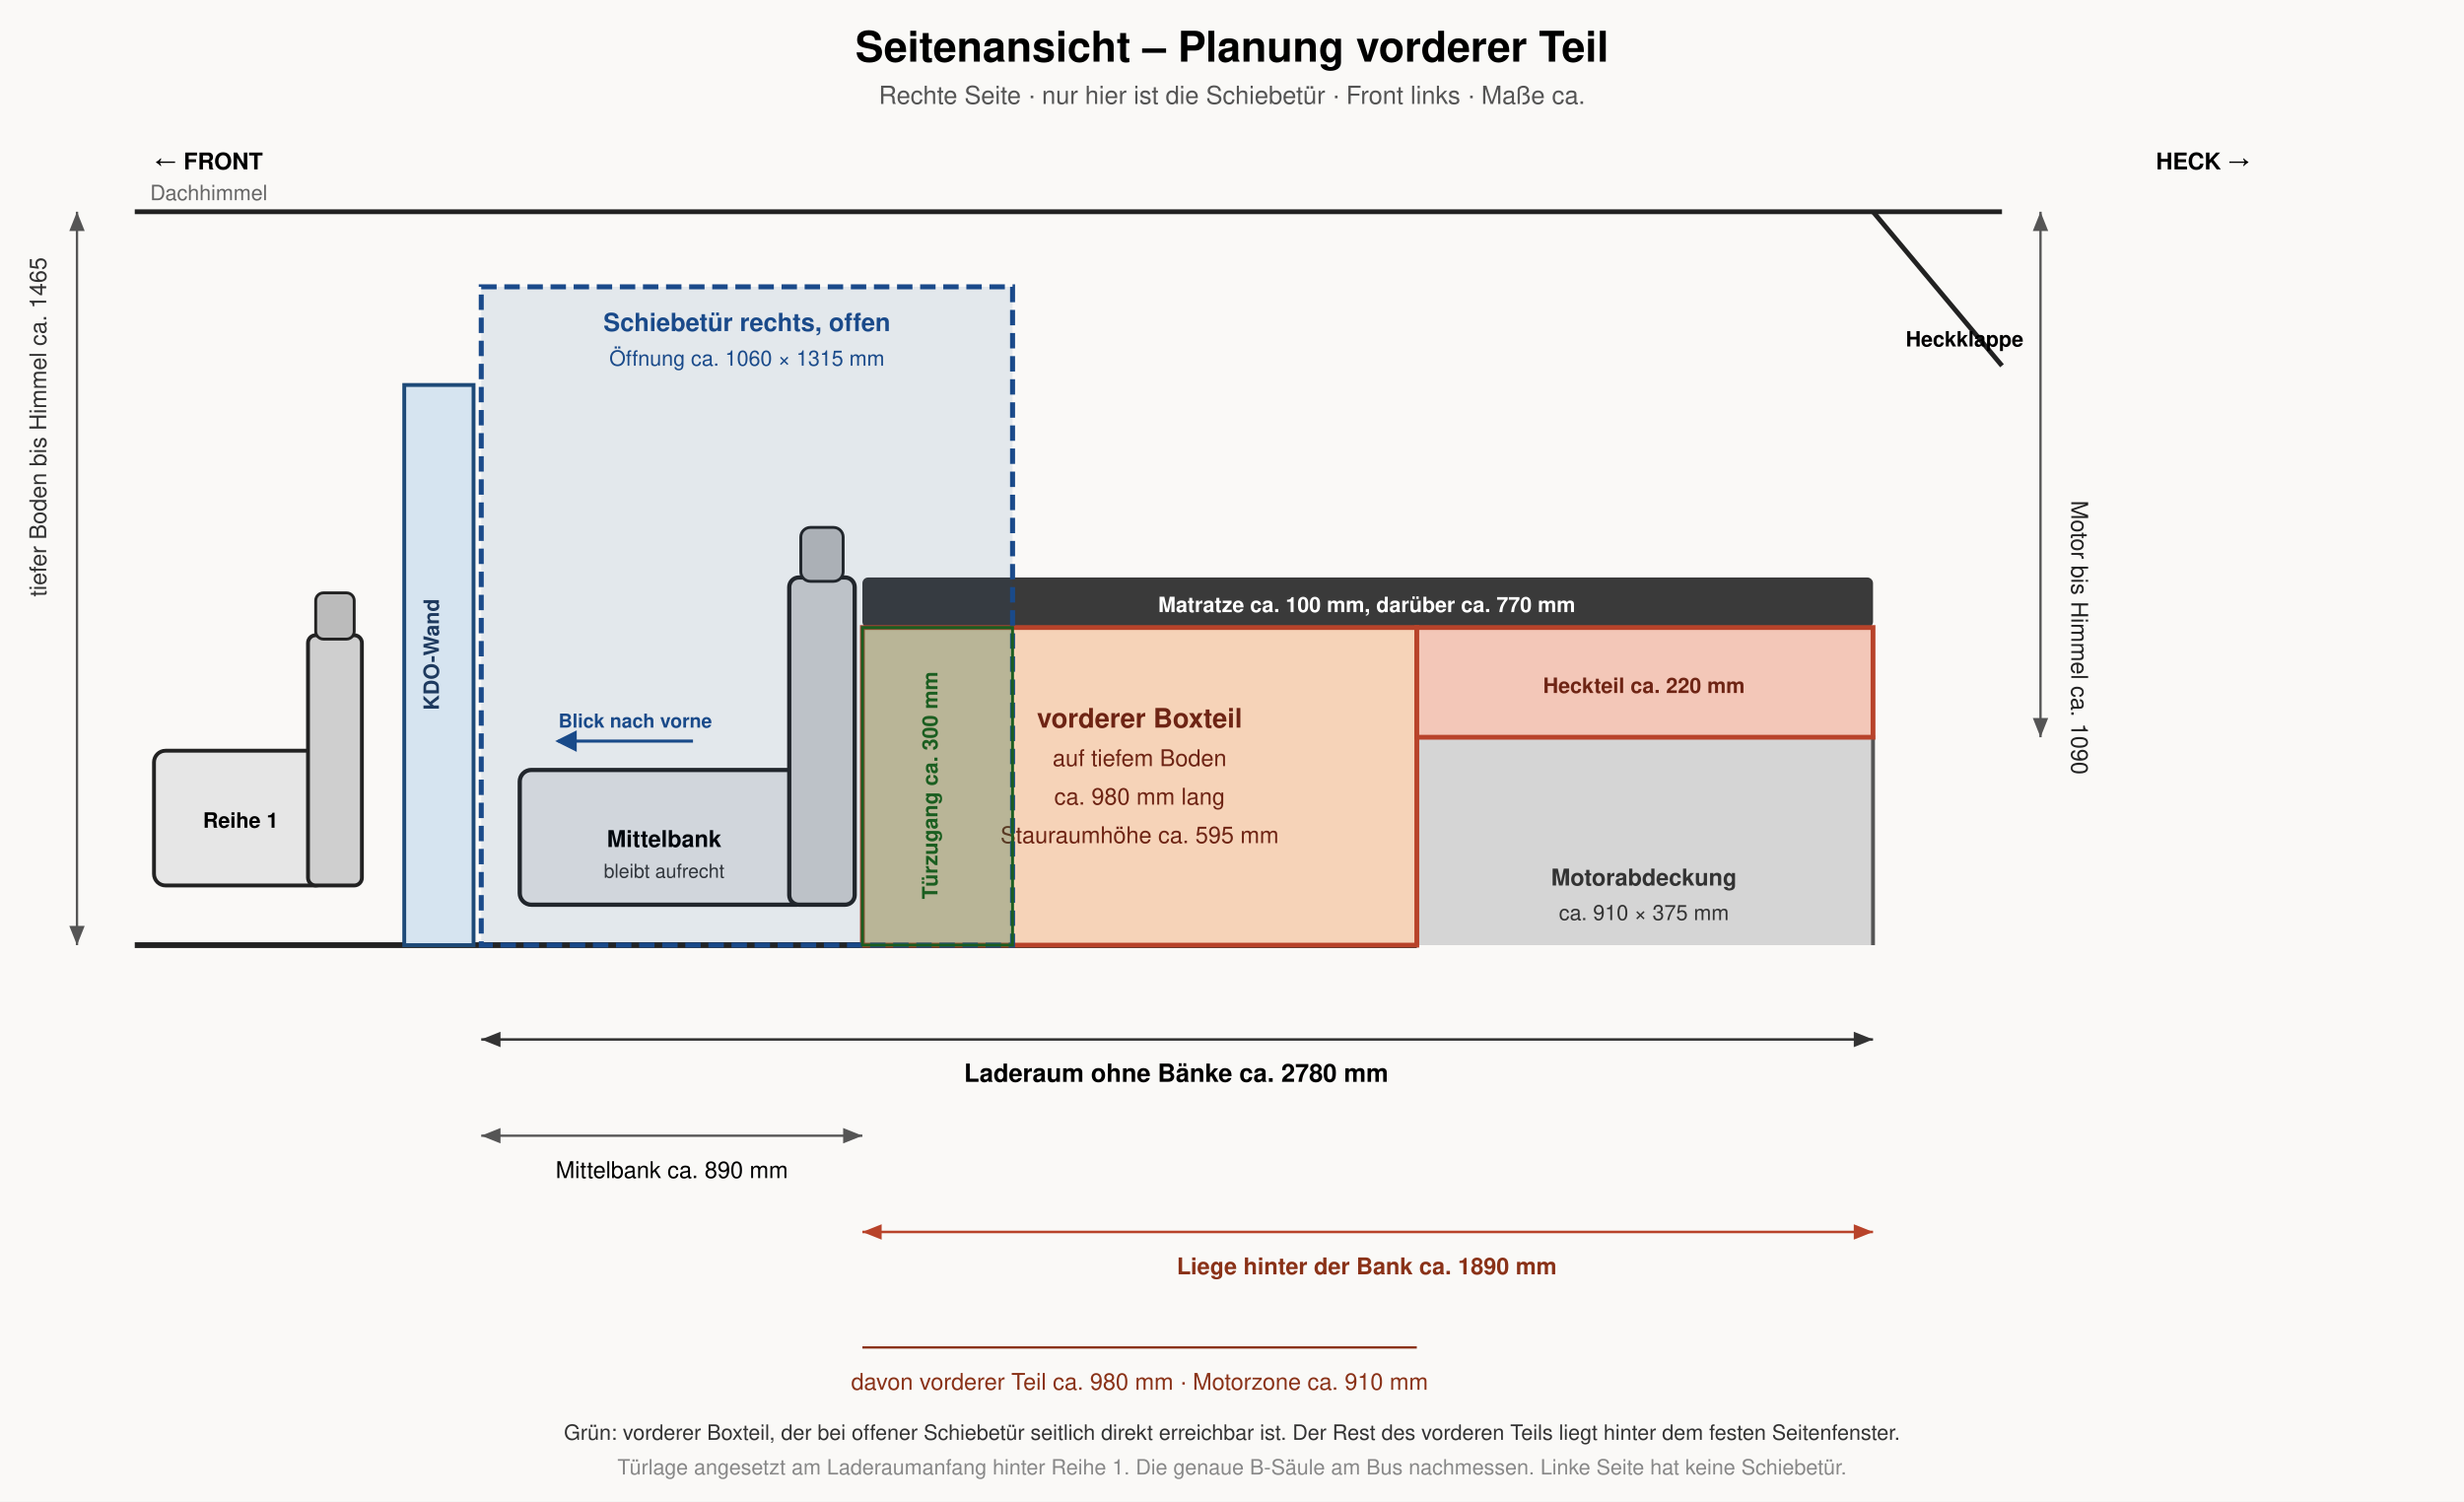
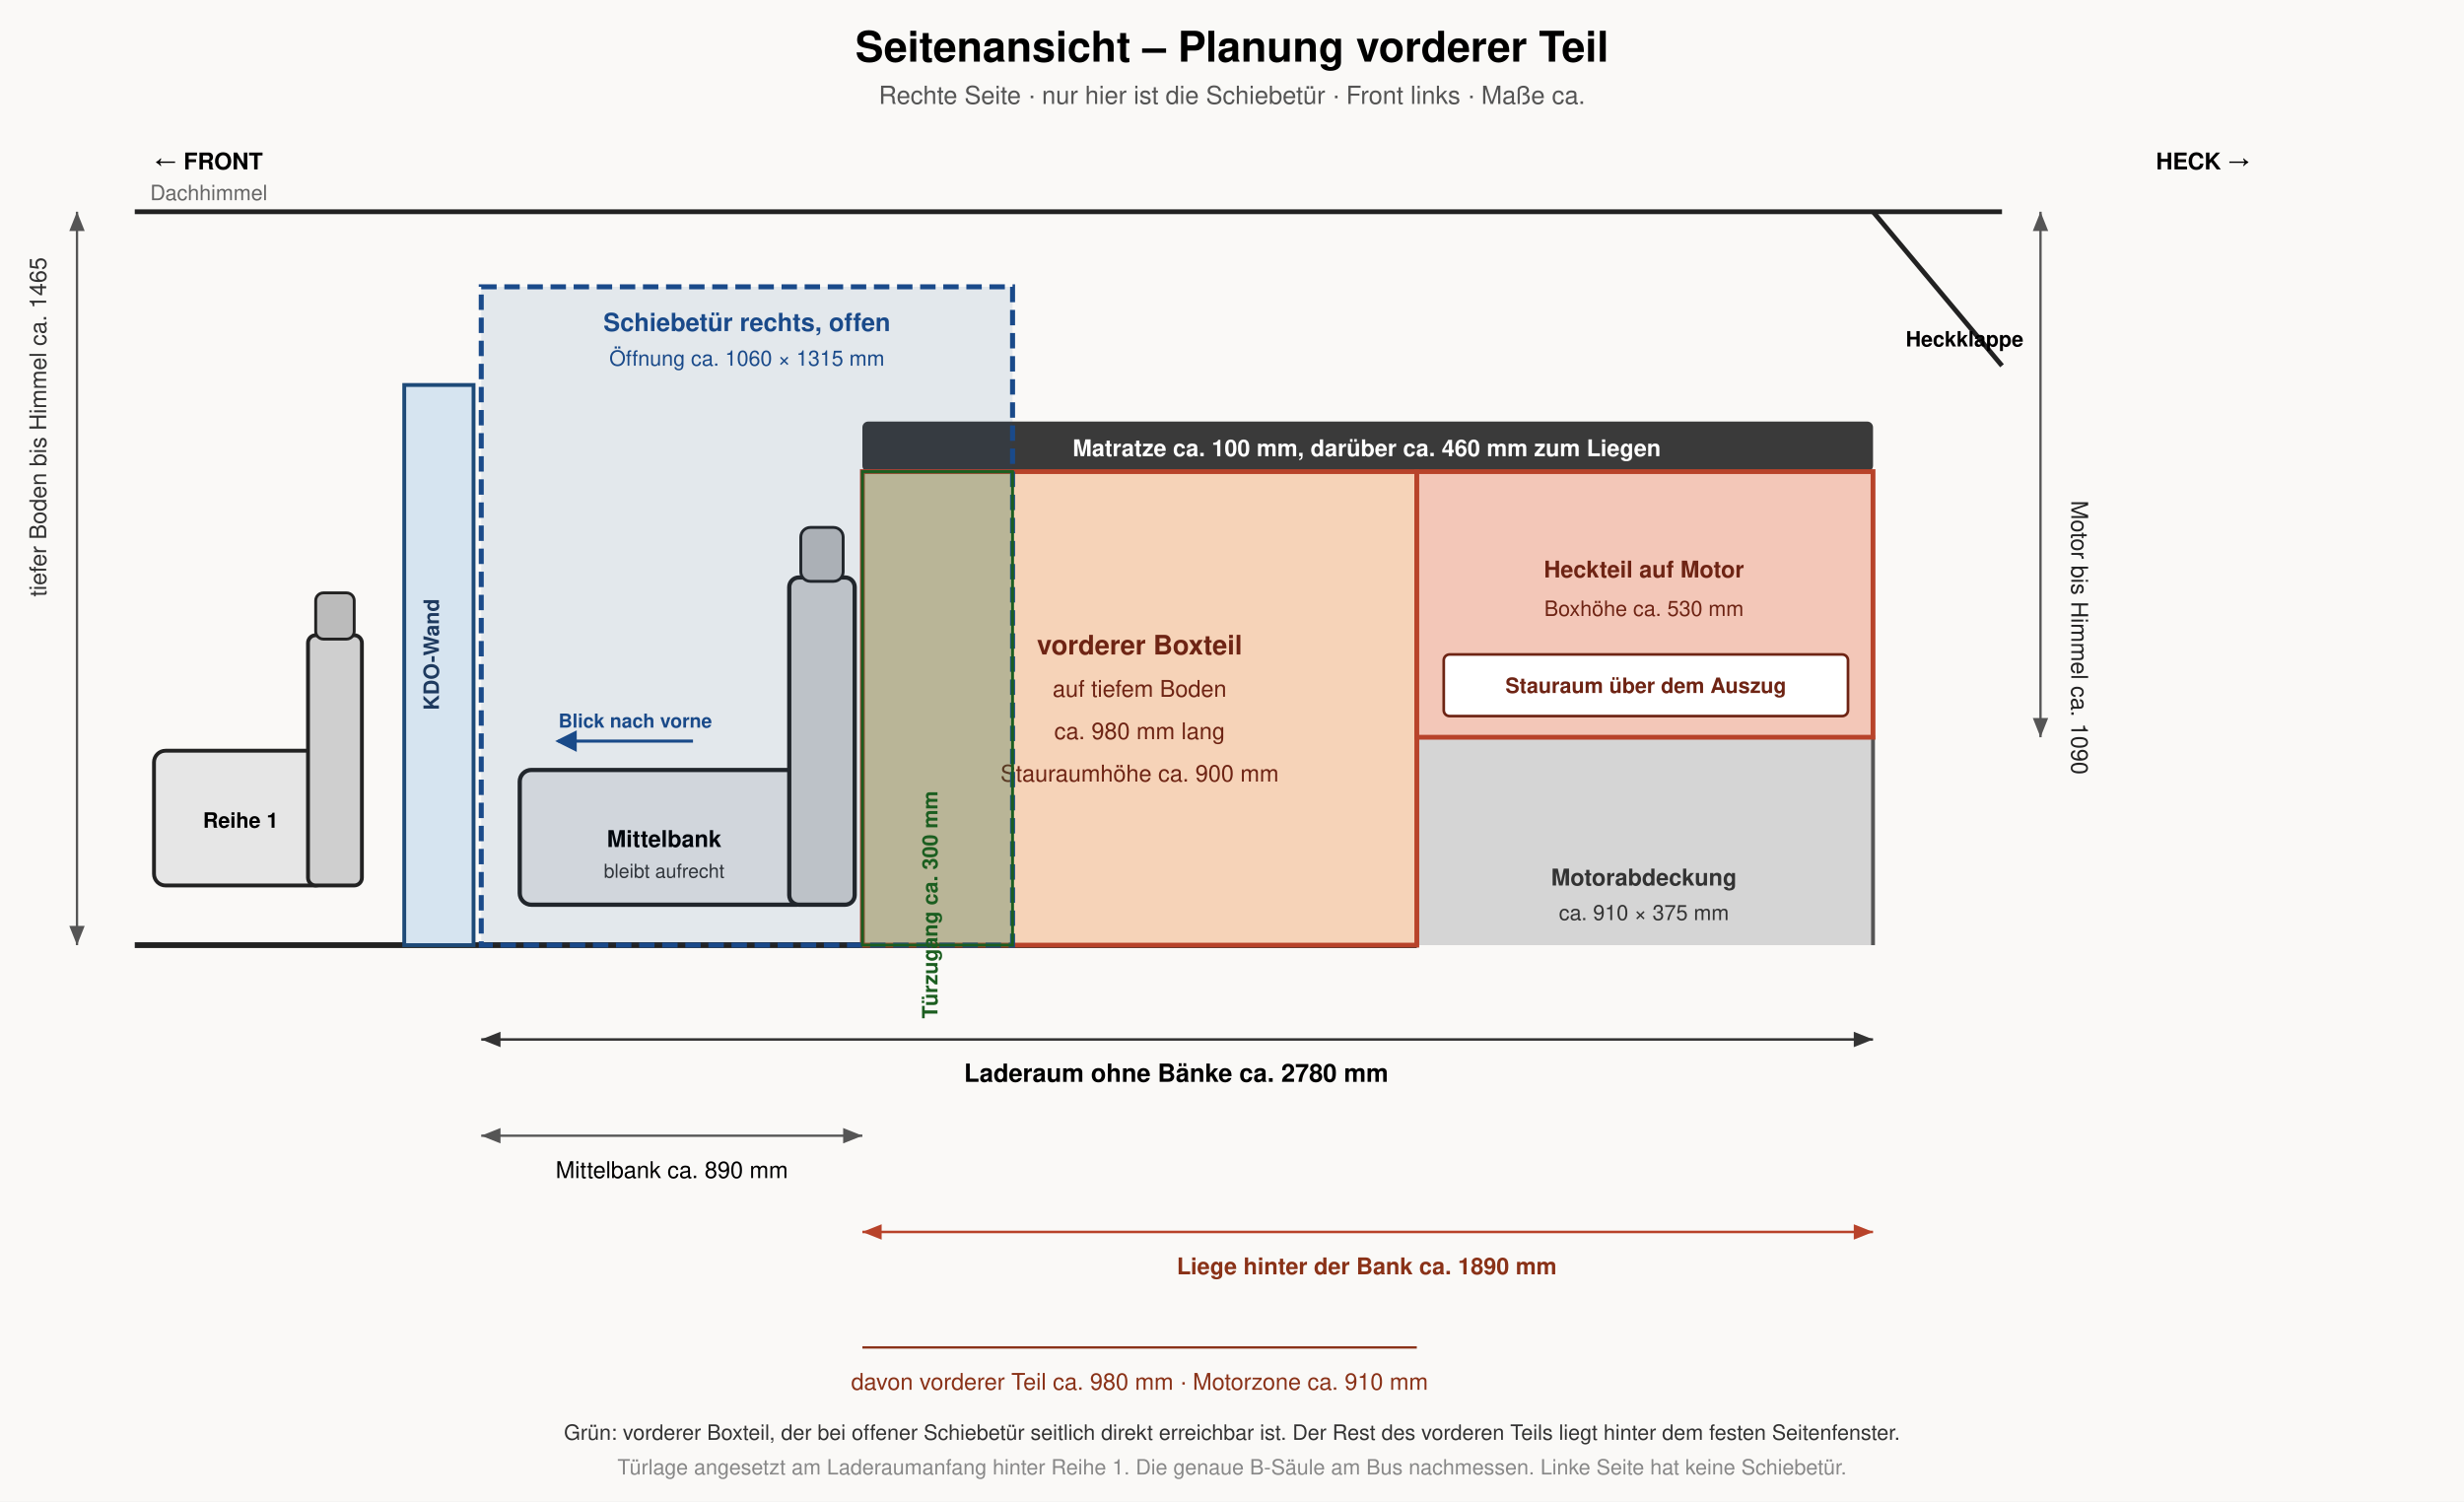
<svg xmlns="http://www.w3.org/2000/svg" viewBox="0 0 1280 780" font-family="Helvetica, Arial, sans-serif">
  <rect width="1280" height="780" fill="#faf9f7" />
  <text x="640" y="32" text-anchor="middle" font-size="22" font-weight="700">Seitenansicht – Planung vorderer Teil</text>
  <text x="640" y="54" text-anchor="middle" font-size="13" fill="#555">Rechte Seite · nur hier ist die Schiebetür · Front links · Maße ca.</text>
  <text x="80" y="88" font-size="12" font-weight="700">← FRONT</text>
  <text x="1120" y="88" font-size="12" font-weight="700">HECK →</text>
  <line x1="70" y1="110" x2="1040" y2="110" stroke="#222" stroke-width="2.5" />
  <line x1="70" y1="491" x2="736" y2="491" stroke="#222" stroke-width="3" />
  <text x="78" y="104" font-size="11" fill="#666">Dachhimmel</text>
  <path d="M736 491 L736 383 L973 383 L973 491" fill="#d5d5d5" stroke="#555" stroke-width="2" />
  <text x="854" y="460" text-anchor="middle" font-size="12" font-weight="700" fill="#333">Motorabdeckung</text>
  <text x="854" y="478" text-anchor="middle" font-size="11" fill="#333">ca. 910 × 375 mm</text>
  <rect x="80" y="390" width="90" height="70" rx="6" fill="#e6e6e6" stroke="#222" stroke-width="2" />
  <rect x="160" y="330" width="28" height="130" rx="4" fill="#cfcfcf" stroke="#222" stroke-width="2" />
  <rect x="164" y="308" width="20" height="24" rx="4" fill="#bbb" stroke="#222" stroke-width="1.5" />
  <text x="125" y="430" text-anchor="middle" font-size="11" font-weight="700">Reihe 1</text>
  <rect x="210" y="200" width="36" height="291" fill="#d6e4f0" stroke="#1e4a78" stroke-width="2" />
  <text x="228" y="340" text-anchor="middle" font-size="11" font-weight="700" fill="#1e3a5f" transform="rotate(-90 228 340)">KDO-Wand</text>
  <rect x="270" y="400" width="150" height="70" rx="6" fill="#e6e6e6" stroke="#222" stroke-width="2.2" />
  <rect x="410" y="300" width="34" height="170" rx="5" fill="#cfcfcf" stroke="#222" stroke-width="2.2" />
  <rect x="416" y="274" width="22" height="28" rx="5" fill="#bbb" stroke="#222" stroke-width="1.5" />
  <text x="345" y="440" text-anchor="middle" font-size="12" font-weight="700">Mittelbank</text>
  <text x="345" y="456" text-anchor="middle" font-size="10" fill="#333">bleibt aufrecht</text>
  <line x1="360" y1="385" x2="290" y2="385" stroke="#1a4a8a" stroke-width="1.6" marker-end="url(#fwd)" />
  <defs>
    <marker id="fwd" markerWidth="8" markerHeight="8" refX="6" refY="3.5" orient="auto">
      <path d="M0,0 L7,3.5 L0,7 Z" fill="#1a4a8a" />
    </marker>
  </defs>
  <text x="330" y="378" text-anchor="middle" font-size="10" font-weight="700" fill="#1a4a8a">Blick nach vorne</text>
-   <rect x="448" y="300" width="525" height="26" rx="3" fill="#3a3a3a" />
-   <text x="710" y="318" text-anchor="middle" font-size="11" font-weight="700" fill="#fff">Matratze ca. 100 mm, darüber ca. 770 mm</text>
-   <rect x="448" y="326" width="288" height="165" fill="#f6d3b8" stroke="#b8432a" stroke-width="2.5" />
-   <text x="592" y="378" text-anchor="middle" font-size="14" font-weight="700" fill="#6e2414">vorderer Boxteil</text>
-   <text x="592" y="398" text-anchor="middle" font-size="12" fill="#6e2414">auf tiefem Boden</text>
-   <text x="592" y="418" text-anchor="middle" font-size="12" fill="#6e2414">ca. 980 mm lang</text>
-   <text x="592" y="438" text-anchor="middle" font-size="12" fill="#6e2414">Stauraumhöhe ca. 595 mm</text>
-   <rect x="736" y="326" width="237" height="57" fill="#f3c7b8" stroke="#b8432a" stroke-width="2.5" />
-   <text x="854" y="360" text-anchor="middle" font-size="11" font-weight="700" fill="#6e2414">Heckteil ca. 220 mm</text>
+   <rect x="448" y="219" width="525" height="26" rx="3" fill="#3a3a3a" />
+   <text x="710" y="237" text-anchor="middle" font-size="12" font-weight="700" fill="#fff">Matratze ca. 100 mm, darüber ca. 460 mm zum Liegen</text>
+   <rect x="448" y="245" width="288" height="246" fill="#f6d3b8" stroke="#b8432a" stroke-width="2.5" />
+   <text x="592" y="340" text-anchor="middle" font-size="14" font-weight="700" fill="#6e2414">vorderer Boxteil</text>
+   <text x="592" y="362" text-anchor="middle" font-size="12" fill="#6e2414">auf tiefem Boden</text>
+   <text x="592" y="384" text-anchor="middle" font-size="12" fill="#6e2414">ca. 980 mm lang</text>
+   <text x="592" y="406" text-anchor="middle" font-size="12" fill="#6e2414">Stauraumhöhe ca. 900 mm</text>
+   <rect x="736" y="245" width="237" height="138" fill="#f3c7b8" stroke="#b8432a" stroke-width="2.5" />
+   <text x="854" y="300" text-anchor="middle" font-size="12" font-weight="700" fill="#6e2414">Heckteil auf Motor</text>
+   <text x="854" y="320" text-anchor="middle" font-size="11" fill="#6e2414">Boxhöhe ca. 530 mm</text>
+   <rect x="750" y="340" width="210" height="32" rx="3" fill="#fff" stroke="#6e2414" stroke-width="1.4" />
+   <text x="855" y="360" text-anchor="middle" font-size="11" font-weight="700" fill="#6e2414">Stauraum über dem Auszug</text>
  <rect x="250" y="149" width="276" height="342" fill="#1a4a8a" fill-opacity="0.10" stroke="#1a4a8a" stroke-width="2.6" stroke-dasharray="8 4" />
  <text x="388" y="172" text-anchor="middle" font-size="13" font-weight="700" fill="#1a4a8a">Schiebetür rechts, offen</text>
  <text x="388" y="190" text-anchor="middle" font-size="11" fill="#1a4a8a">Öffnung ca. 1060 × 1315 mm</text>
-   <rect x="448" y="326" width="78" height="165" fill="#2e7d32" fill-opacity="0.22" stroke="#1b5e20" stroke-width="1.5" />
-   <text x="487" y="408" text-anchor="middle" font-size="11" font-weight="700" fill="#1b5e20" transform="rotate(-90 487 408)">Türzugang ca. 300 mm</text>
+   <rect x="448" y="245" width="78" height="246" fill="#2e7d32" fill-opacity="0.22" stroke="#1b5e20" stroke-width="1.5" />
+   <text x="487" y="470" text-anchor="middle" font-size="11" font-weight="700" fill="#1b5e20" transform="rotate(-90 487 470)">Türzugang ca. 300 mm</text>
  <path d="M973 110 L1040 190" stroke="#222" stroke-width="2.5" fill="none" />
  <text x="990" y="180" font-size="11" font-weight="700">Heckklappe</text>
  <line x1="250" y1="540" x2="973" y2="540" stroke="#333" stroke-width="1.3" />
  <polygon points="250,540 260,536 260,544" fill="#333" />
  <polygon points="973,540 963,536 963,544" fill="#333" />
  <text x="611" y="562" text-anchor="middle" font-size="13" font-weight="700">Laderaum ohne Bänke ca. 2780 mm</text>
  <line x1="250" y1="590" x2="448" y2="590" stroke="#555" stroke-width="1.2" />
  <polygon points="250,590 260,586 260,594" fill="#555" />
  <polygon points="448,590 438,586 438,594" fill="#555" />
  <text x="349" y="612" text-anchor="middle" font-size="12">Mittelbank ca. 890 mm</text>
  <line x1="448" y1="640" x2="973" y2="640" stroke="#b8432a" stroke-width="1.3" />
  <polygon points="448,640 458,636 458,644" fill="#b8432a" />
  <polygon points="973,640 963,636 963,644" fill="#b8432a" />
  <text x="710" y="662" text-anchor="middle" font-size="12" font-weight="700" fill="#8a3218">Liege hinter der Bank ca. 1890 mm</text>
  <line x1="448" y1="700" x2="736" y2="700" stroke="#8a3218" stroke-width="1.2" />
  <text x="592" y="722" text-anchor="middle" font-size="12" fill="#8a3218">davon vorderer Teil ca. 980 mm · Motorzone ca. 910 mm</text>
  <line x1="40" y1="110" x2="40" y2="491" stroke="#555" stroke-width="1.2" />
  <polygon points="40,110 36,120 44,120" fill="#555" />
  <polygon points="40,491 36,481 44,481" fill="#555" />
  <text x="24" y="310" transform="rotate(-90 24 310)" font-size="12" fill="#333">tiefer Boden bis Himmel ca. 1465</text>
  <line x1="1060" y1="110" x2="1060" y2="383" stroke="#555" stroke-width="1.2" />
  <polygon points="1060,110 1056,120 1064,120" fill="#555" />
  <polygon points="1060,383 1056,373 1064,373" fill="#555" />
  <text x="1076" y="260" transform="rotate(90 1076 260)" font-size="12" fill="#222">Motor bis Himmel ca. 1090</text>
  <text x="640" y="748" text-anchor="middle" font-size="11" fill="#333">Grün: vorderer Boxteil, der bei offener Schiebetür seitlich direkt erreichbar ist. Der Rest des vorderen Teils liegt hinter dem festen Seitenfenster.</text>
  <text x="640" y="766" text-anchor="middle" font-size="11" fill="#888">Türlage angesetzt am Laderaumanfang hinter Reihe 1. Die genaue B-Säule am Bus nachmessen. Linke Seite hat keine Schiebetür.</text>
</svg>
